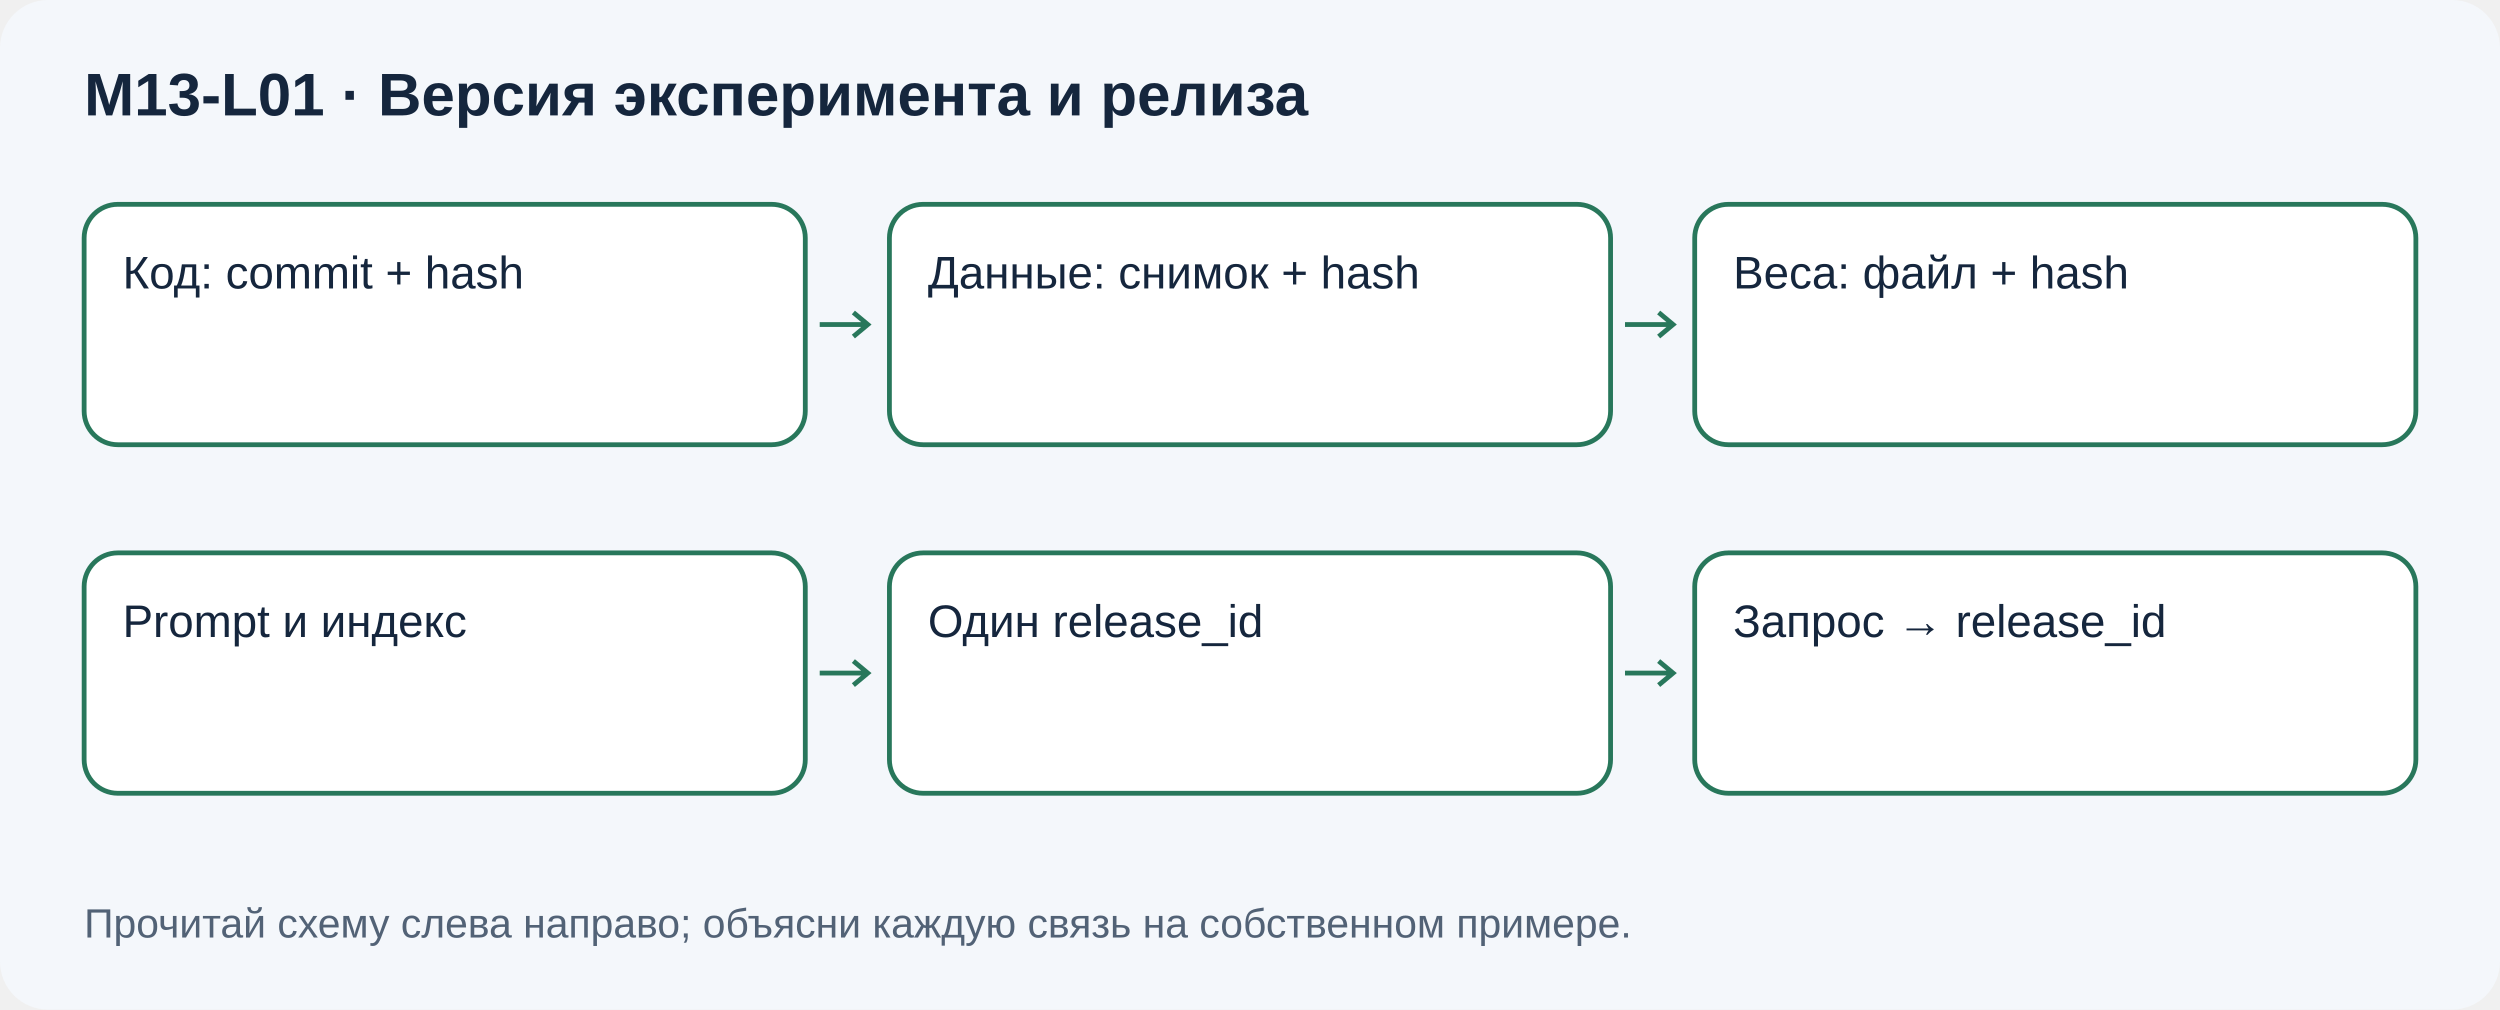
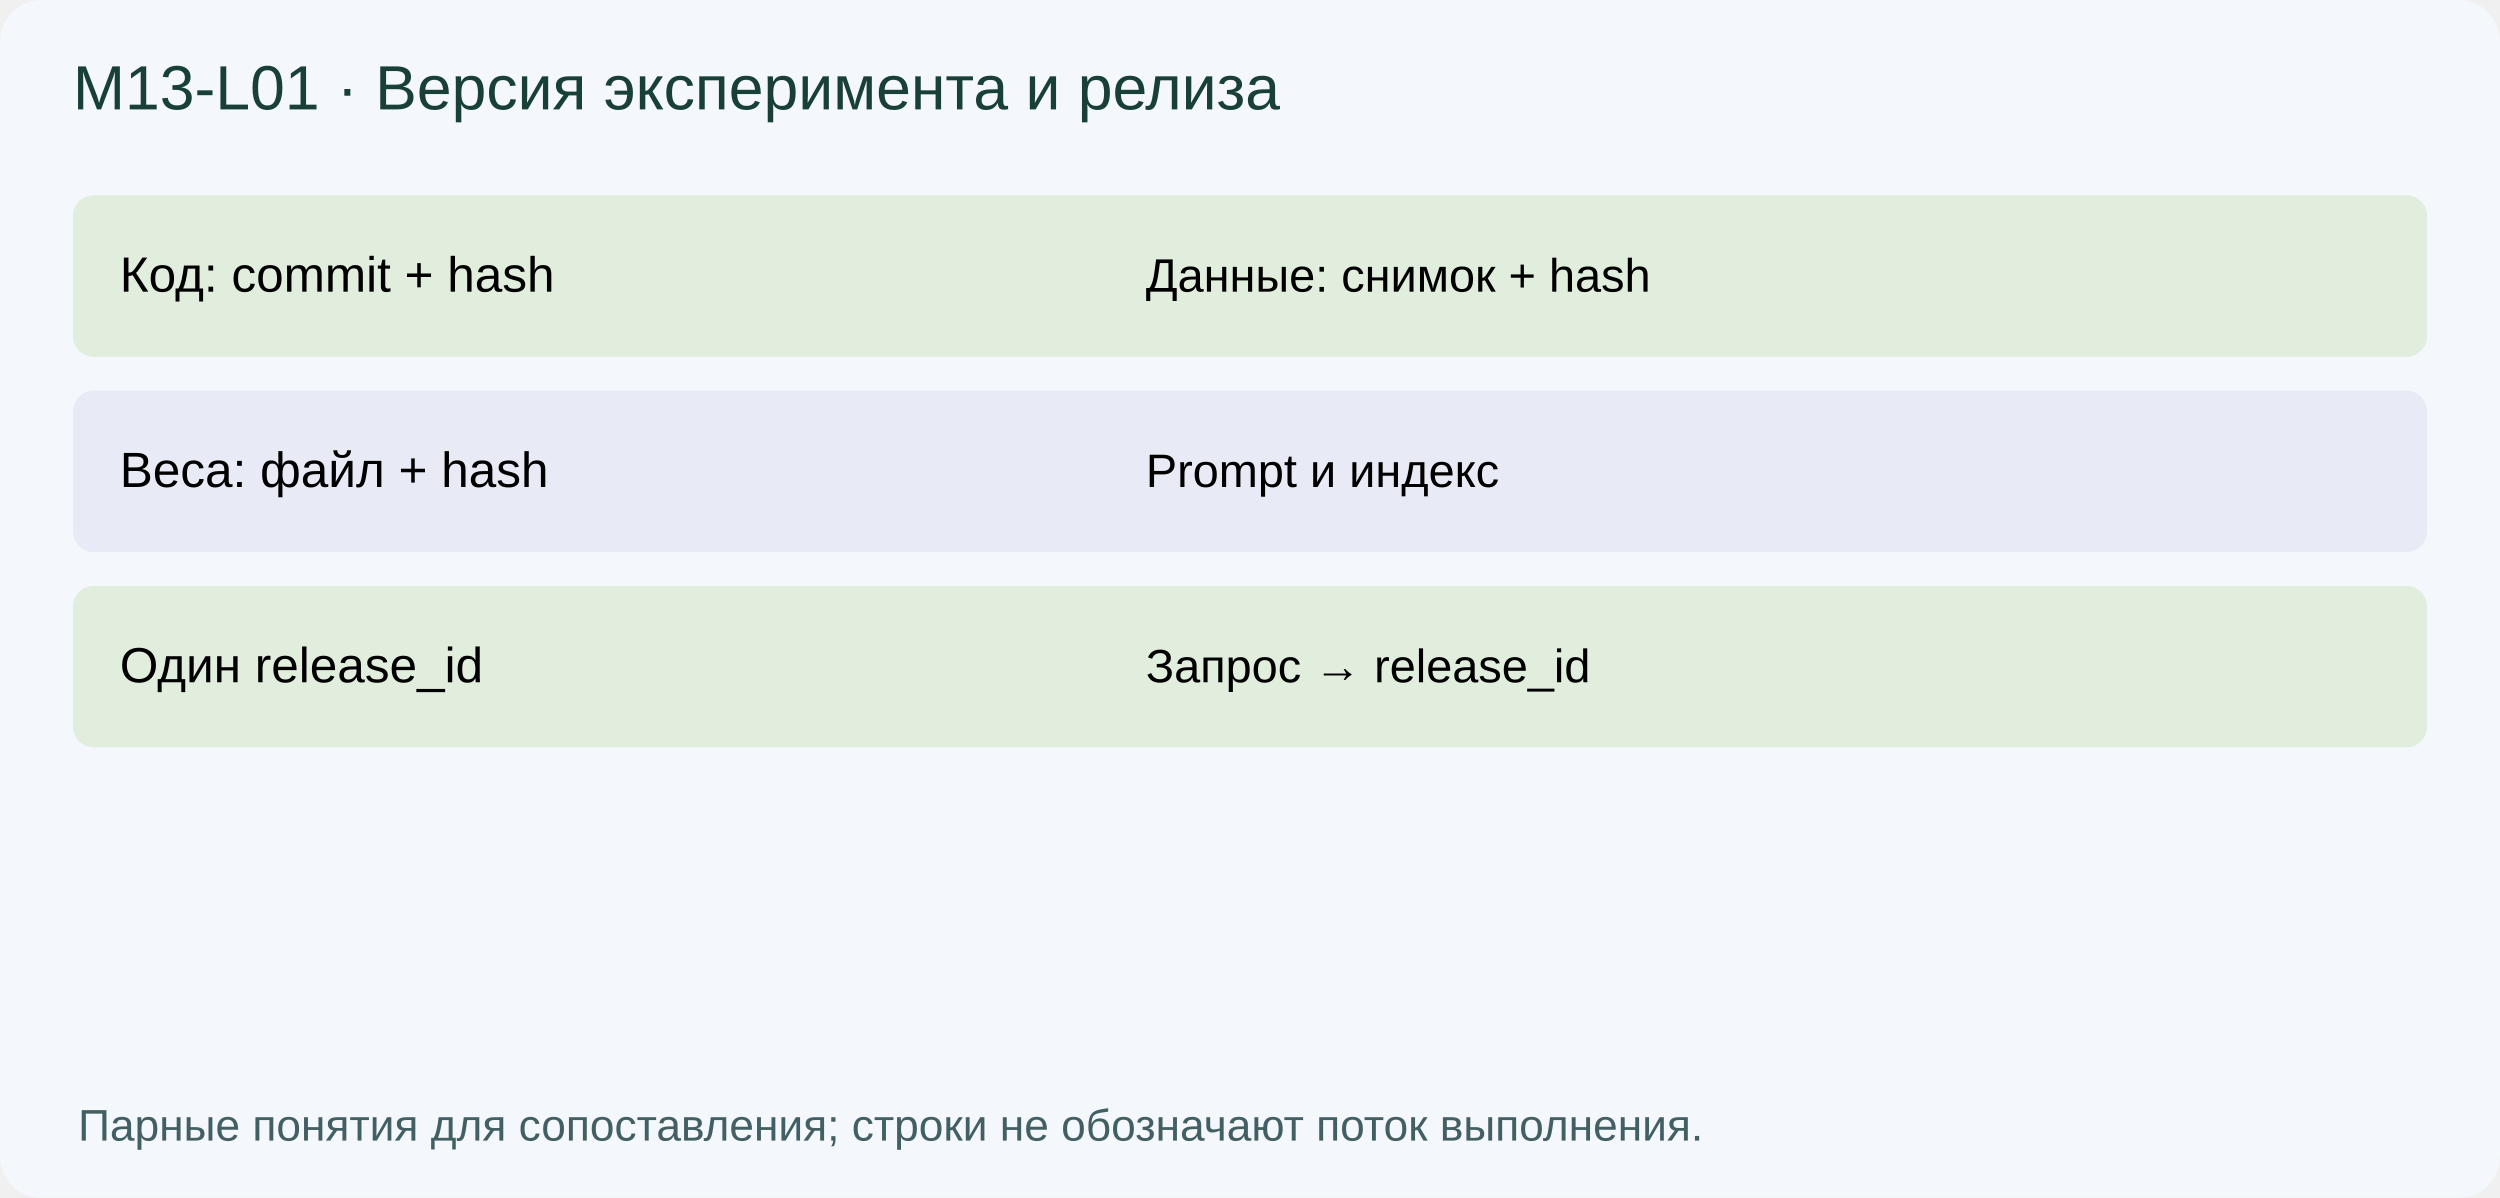
- <svg xmlns="http://www.w3.org/2000/svg" width="1040" height="420" viewBox="0 0 1040 420" role="img" aria-labelledby="title">
-   <rect width="1040" height="420" rx="20" fill="#f4f7fb" />
-   <text x="35" y="48" font-family="Arial,sans-serif" font-size="25" font-weight="700" fill="#15263d">M13-L01 · Версия эксперимента и релиза</text>
-   <rect x="35" y="85" width="300" height="100" rx="14" fill="white" stroke="#28775b" stroke-width="2" />
-   <text x="51" y="120" font-family="Arial,sans-serif" font-size="19" fill="#15263d">Код: commit + hash</text>
-   <path d="M341,135h20m-6,-5l6,5l-6,5" fill="none" stroke="#28775b" stroke-width="2" />
-   <rect x="370" y="85" width="300" height="100" rx="14" fill="white" stroke="#28775b" stroke-width="2" />
-   <text x="386" y="120" font-family="Arial,sans-serif" font-size="19" fill="#15263d">Данные: снимок + hash</text>
-   <path d="M676,135h20m-6,-5l6,5l-6,5" fill="none" stroke="#28775b" stroke-width="2" />
-   <rect x="705" y="85" width="300" height="100" rx="14" fill="white" stroke="#28775b" stroke-width="2" />
-   <text x="721" y="120" font-family="Arial,sans-serif" font-size="19" fill="#15263d">Веса: файл + hash</text>
-   <rect x="35" y="230" width="300" height="100" rx="14" fill="white" stroke="#28775b" stroke-width="2" />
-   <text x="51" y="265" font-family="Arial,sans-serif" font-size="19" fill="#15263d">Prompt и индекс</text>
-   <path d="M341,280h20m-6,-5l6,5l-6,5" fill="none" stroke="#28775b" stroke-width="2" />
-   <rect x="370" y="230" width="300" height="100" rx="14" fill="white" stroke="#28775b" stroke-width="2" />
-   <text x="386" y="265" font-family="Arial,sans-serif" font-size="19" fill="#15263d">Один release_id</text>
-   <path d="M676,280h20m-6,-5l6,5l-6,5" fill="none" stroke="#28775b" stroke-width="2" />
-   <rect x="705" y="230" width="300" height="100" rx="14" fill="white" stroke="#28775b" stroke-width="2" />
-   <text x="721" y="265" font-family="Arial,sans-serif" font-size="19" fill="#15263d">Запрос → release_id</text>
-   <text x="35" y="390" font-family="Arial,sans-serif" font-size="17" fill="#526276">Прочитай схему слева направо; объясни каждую связь на собственном примере.</text>
+ <svg xmlns="http://www.w3.org/2000/svg" width="960" height="460" viewBox="0 0 960 460">
+   <rect width="960" height="460" rx="16" fill="#f4f7fb" />
+   <text x="28" y="42" font-size="24" font-family="Arial" fill="#183f38">M13-L01 · Версия эксперимента и релиза</text>
+   <rect x="28" y="75" width="904" height="62" rx="8" fill="#e1eddd" />
+   <text x="46" y="112" font-size="19" font-family="Arial">Код: commit + hash</text>
+   <text x="440" y="112" font-size="18" font-family="Arial">Данные: снимок + hash</text>
+   <rect x="28" y="150" width="904" height="62" rx="8" fill="#e8ebf5" />
+   <text x="46" y="187" font-size="19" font-family="Arial">Веса: файл + hash</text>
+   <text x="440" y="187" font-size="18" font-family="Arial">Prompt и индекс</text>
+   <rect x="28" y="225" width="904" height="62" rx="8" fill="#e1eddd" />
+   <text x="46" y="262" font-size="19" font-family="Arial">Один release_id</text>
+   <text x="440" y="262" font-size="18" font-family="Arial">Запрос → release_id</text>
+   <text x="30" y="438" font-size="17" font-family="Arial" fill="#425f64">Парные понятия для сопоставления; строки не обозначают поток выполнения.</text>
</svg>
